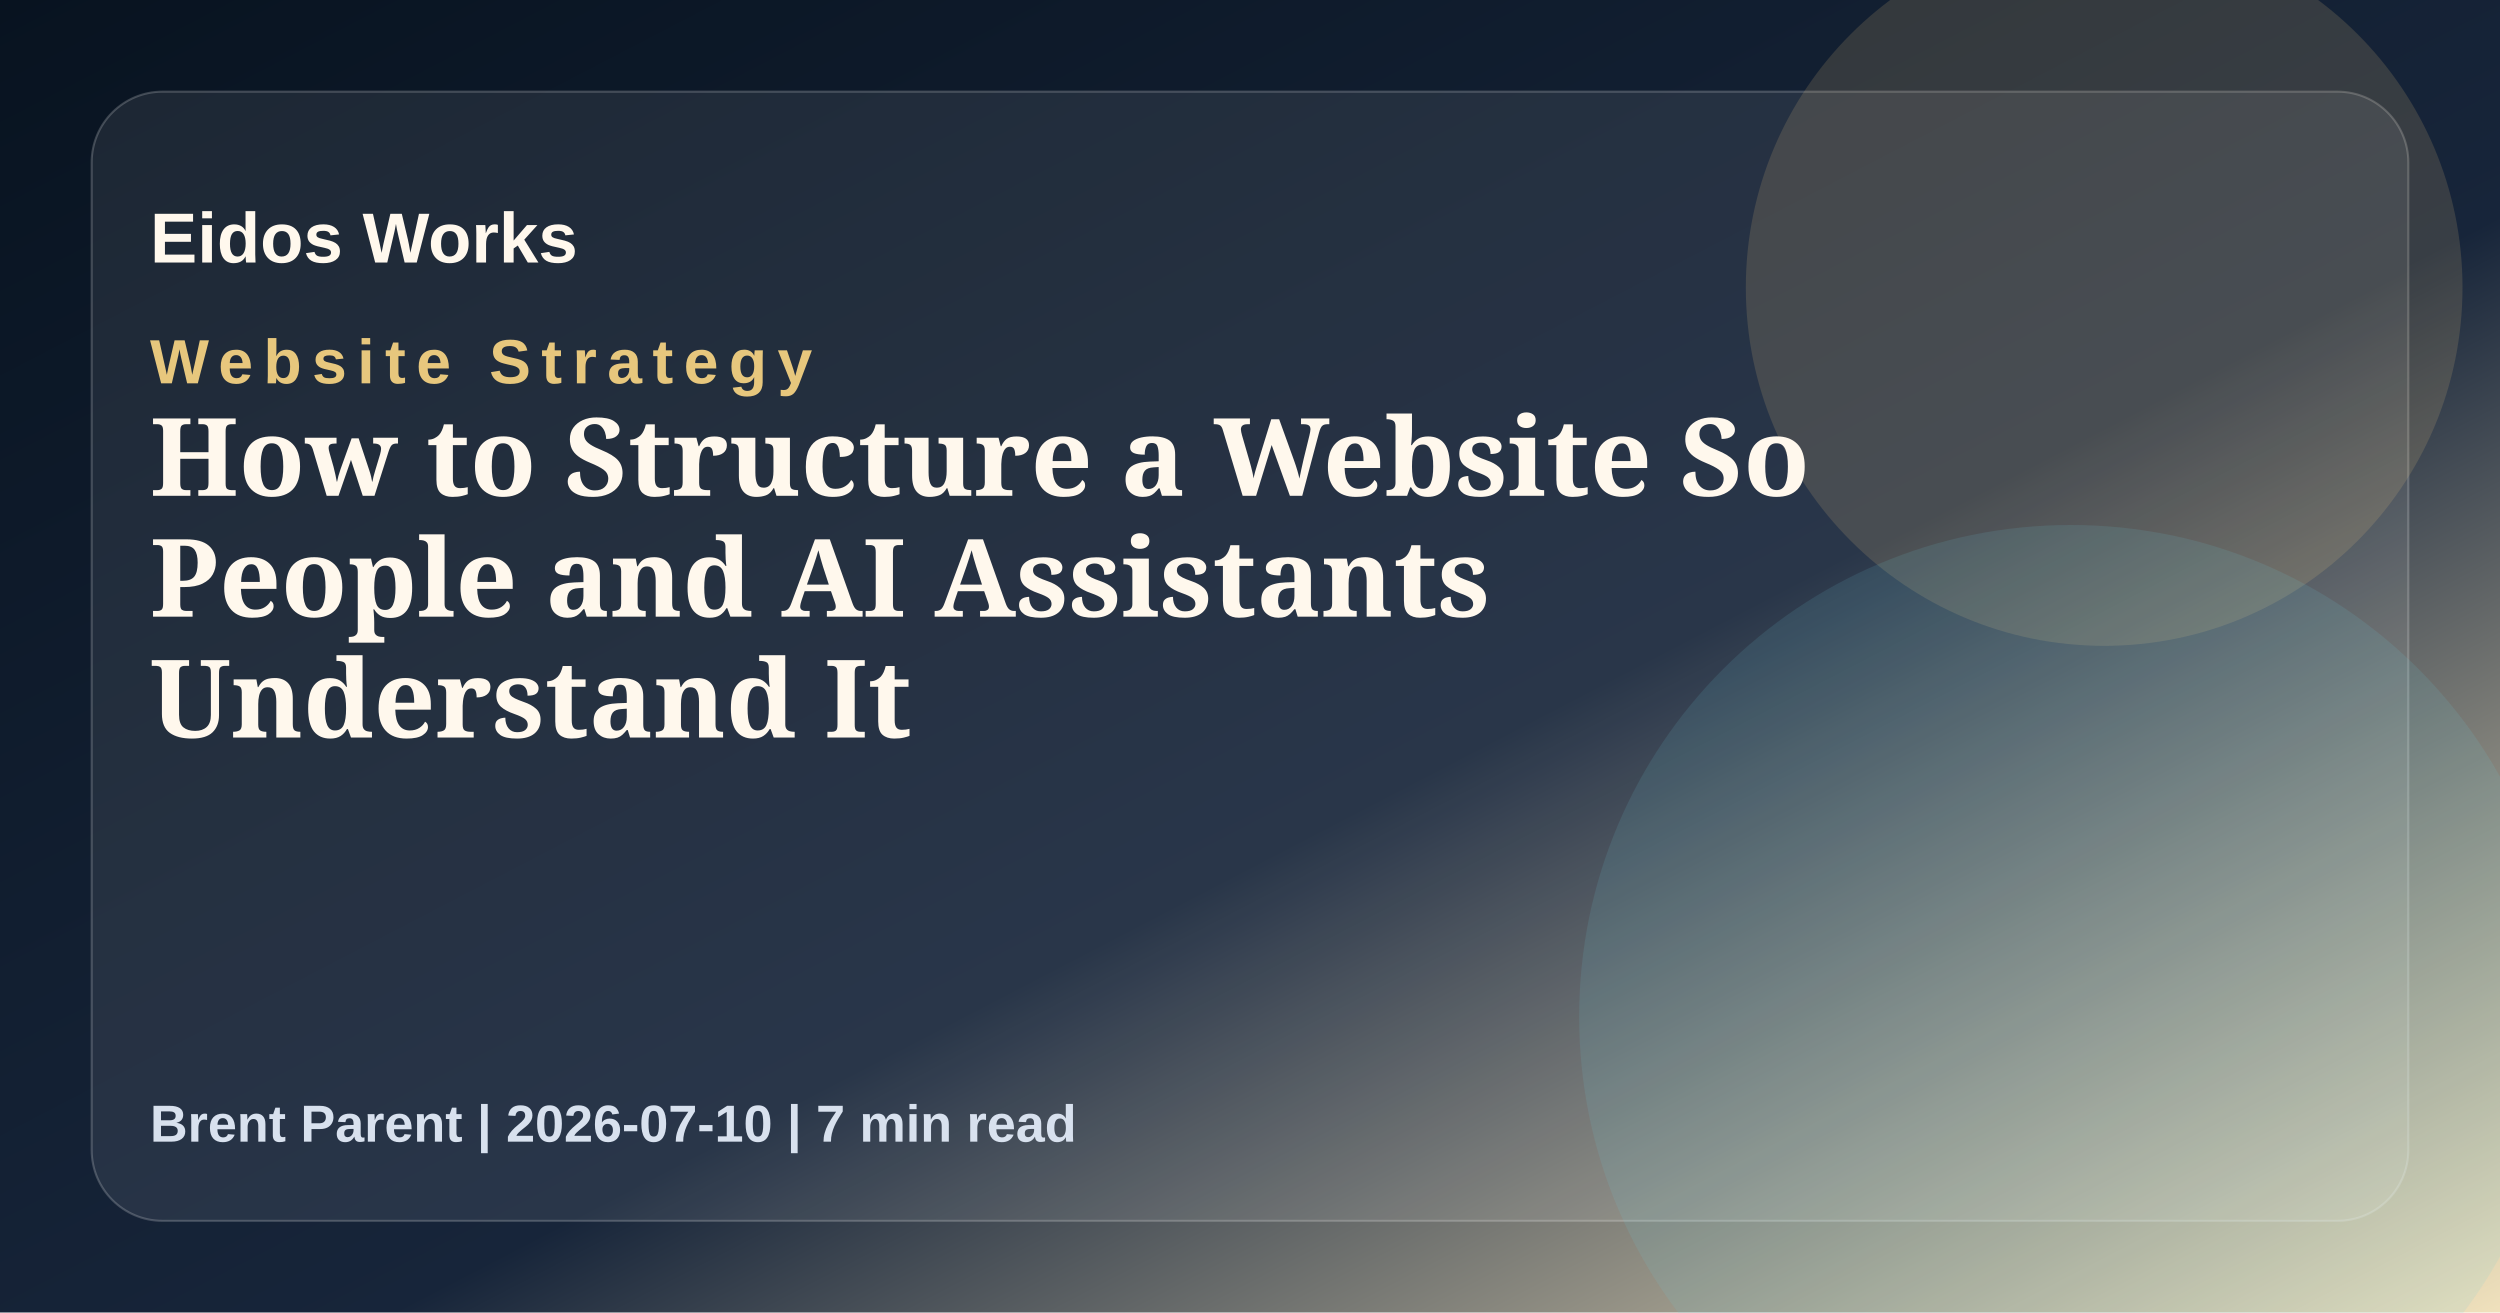
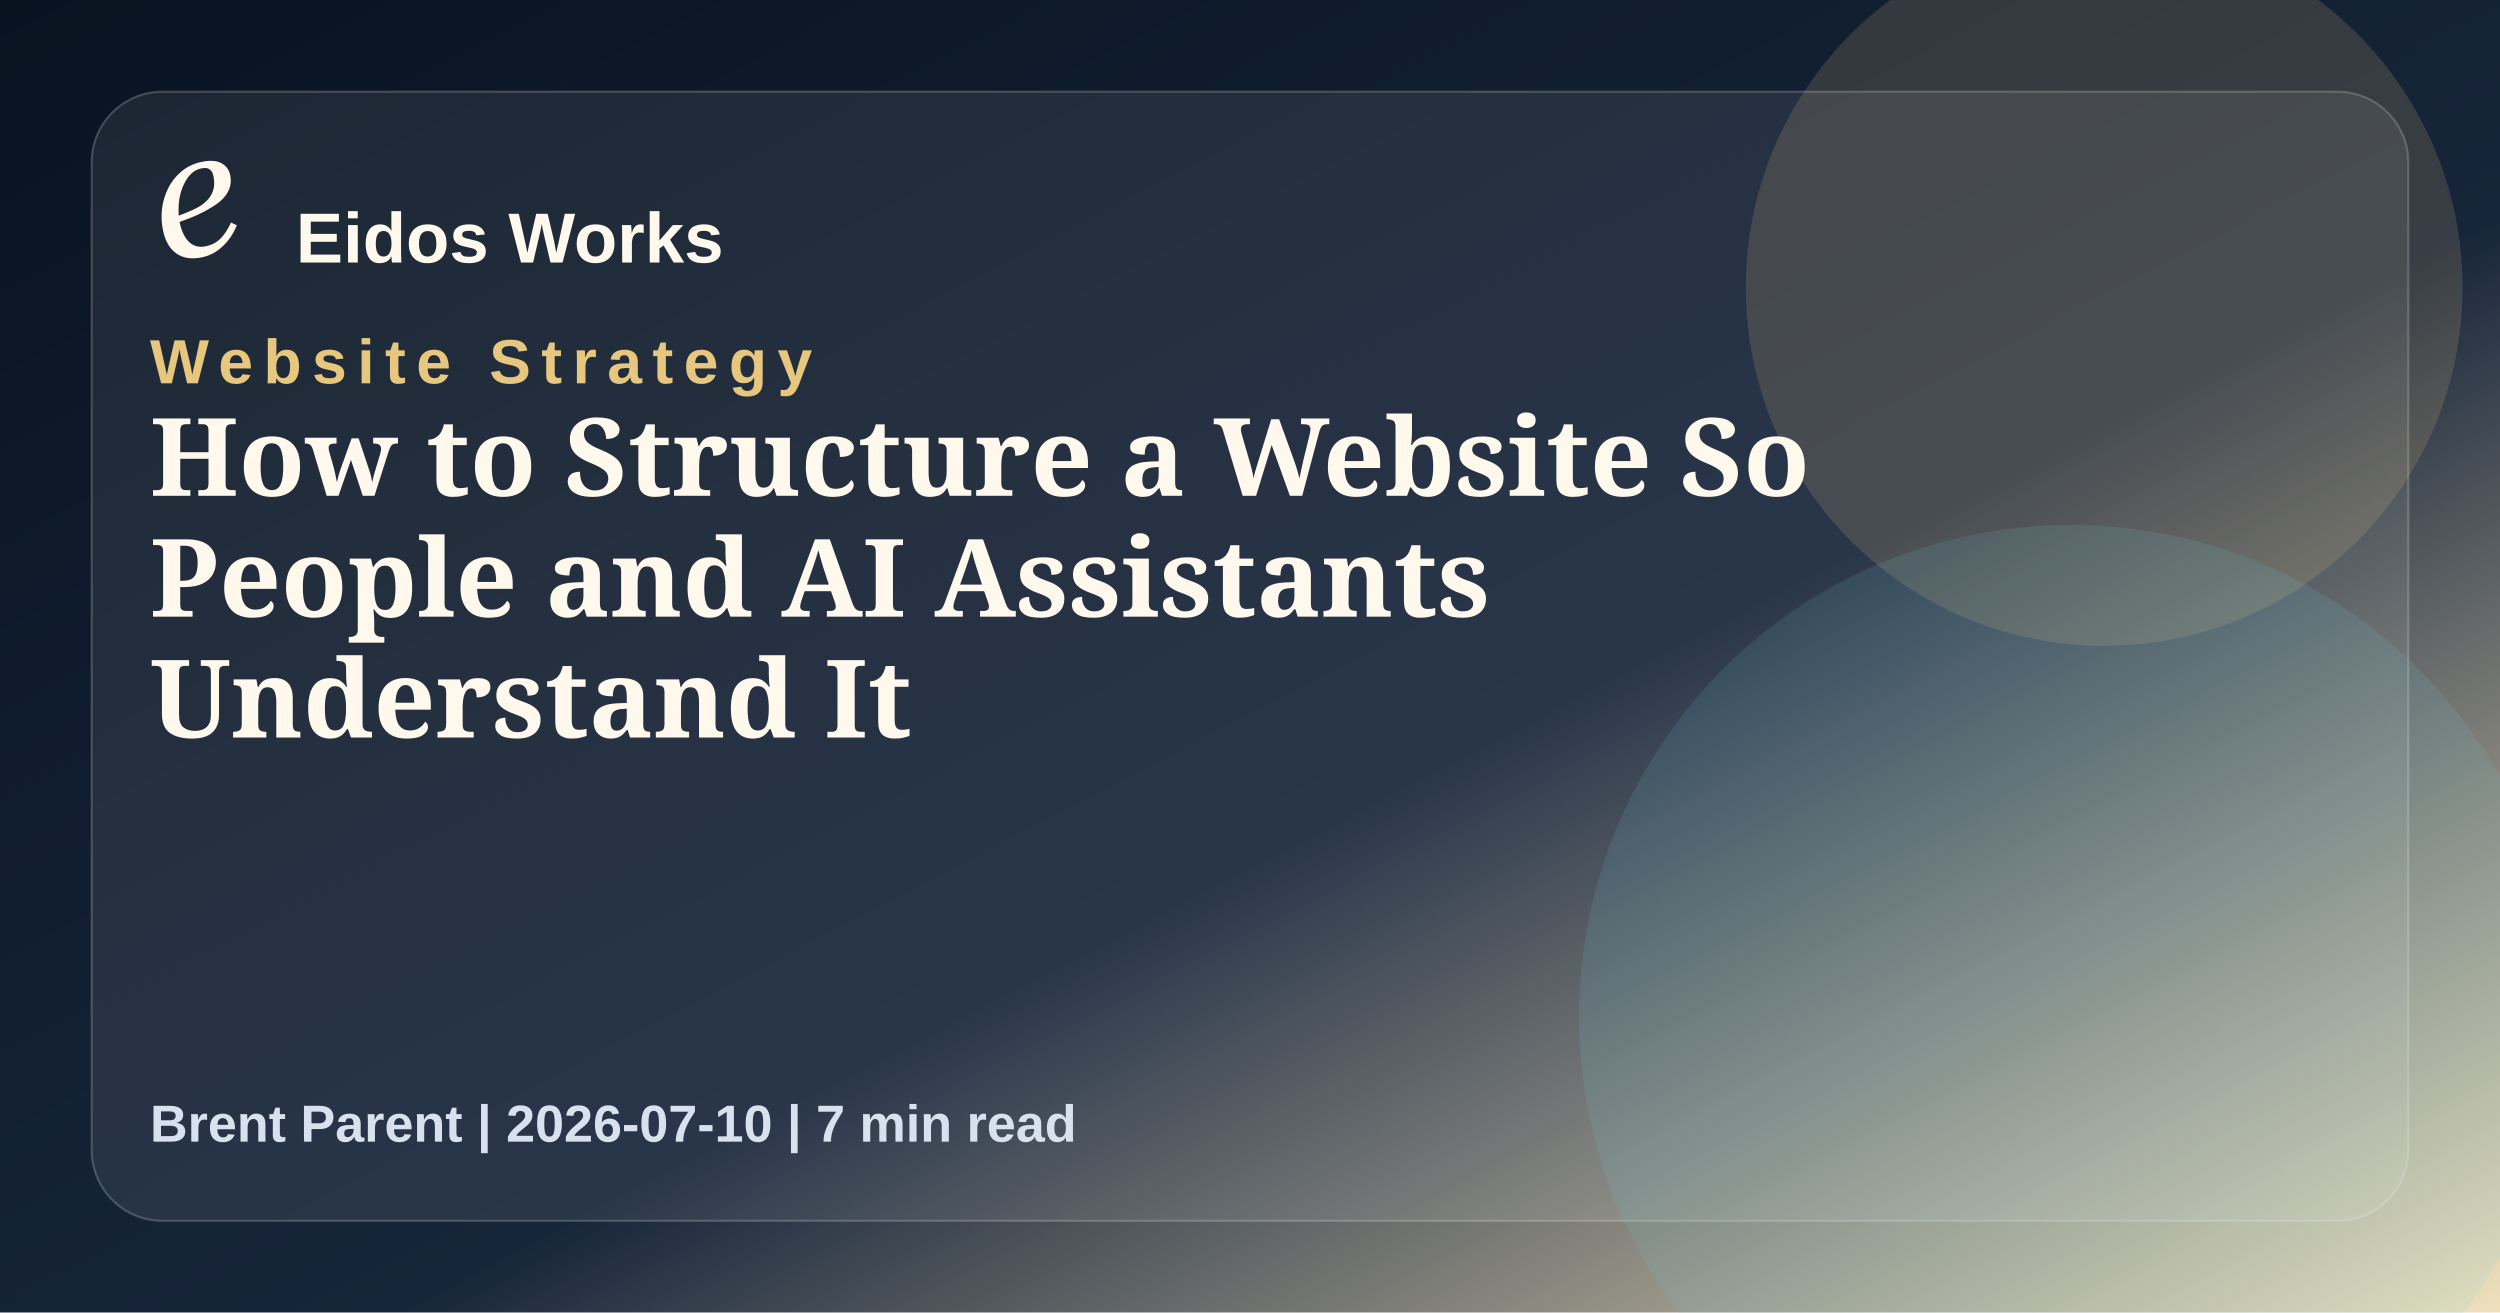
<svg xmlns="http://www.w3.org/2000/svg" width="1200" height="630" viewBox="0 0 1200 630" role="img" aria-label="How to Structure a Website So People and AI Assistants Understand It">
  <defs>
    <linearGradient id="bg" x1="0" x2="1" y1="0" y2="1">
      <stop offset="0" stop-color="#081320" />
      <stop offset="0.58" stop-color="#17253a" />
      <stop offset="1" stop-color="#f1e2bd" />
    </linearGradient>
    <style>
      .eyebrow { fill: #e7c77d; font: 800 30px Arial, sans-serif; letter-spacing: 5px; text-transform: uppercase; }
      .title { fill: #fff8ed; font: 800 52px Georgia, serif; }
      .meta { fill: #d8e1ee; font: 700 25px Arial, sans-serif; }
      .brand { fill: #fff8ed; font: 900 34px Arial, sans-serif; }
    </style>
  </defs>
  <rect width="1200" height="630" fill="url(#bg)" />
  <rect x="44" y="44" width="1112" height="542" rx="34" fill="rgba(255,255,255,0.08)" stroke="rgba(255,255,255,0.2)" />
  <circle cx="1010" cy="138" r="172" fill="rgba(231,199,125,0.16)" />
  <circle cx="994" cy="488" r="236" fill="rgba(111,205,222,0.13)" />
-   <text x="72" y="126" class="brand">Eidos Works</text>
+   <g transform="translate(54 59) scale(.65)">
+     <path fill="#fff8ed" d="M86.889 38.442Q88.355 45.34 85.078 51.206Q81.802 57.072 74.16 61.757Q68.578 65.256 62.686 67.937Q56.794 70.618 49.503 73.119Q51.689 83.402 56.651 88.027Q61.613 92.651 68.967 91.088Q75.475 89.705 79.762 85.393Q84.049 81.081 87.495 73.614L91.785 75.559Q88.267 84.605 81.467 91.016Q74.668 97.427 66.272 99.211Q54.754 101.659 47.299 96.51Q39.845 91.361 37.328 79.516Q35.585 71.317 36.571 63.319Q37.558 55.321 41.19 48.087Q44.719 41.011 50.927 35.815Q57.134 30.618 65.594 28.82Q74.965 26.828 80.298 29.674Q85.63 32.52 86.889 38.442ZM74.568 39.36Q74.029 36.822 73.002 35.51Q71.975 34.198 70.716 33.717Q69.379 33.185 68.036 33.267Q66.693 33.348 65.326 33.638Q57.517 35.298 52.737 45.293Q47.958 55.287 48.926 68.481Q53.343 66.862 58.814 64.441Q64.285 62.019 67.644 59.265Q72.451 55.318 74.153 50.365Q75.855 45.412 74.568 39.36Z" />
+   </g>
+   <text x="142" y="126" class="brand">Eidos Works</text>
  <text x="72" y="184" class="eyebrow">Website Strategy</text>
  <text x="72" y="238" class="title">How to Structure a Website So</text>
  <text x="72" y="296" class="title">People and AI Assistants</text>
  <text x="72" y="354" class="title">Understand It</text>
  <text x="72" y="548" class="meta">Brent Parent | 2026-07-10 | 7 min read</text>
</svg>
